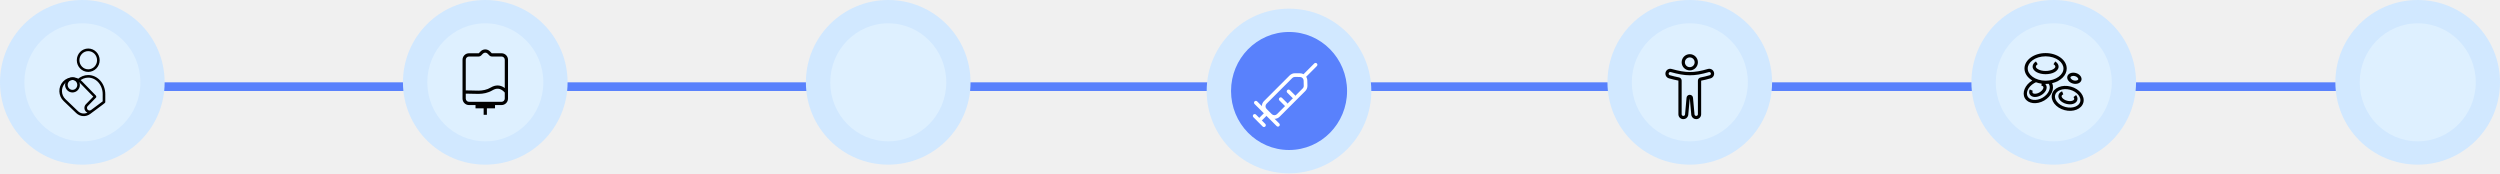
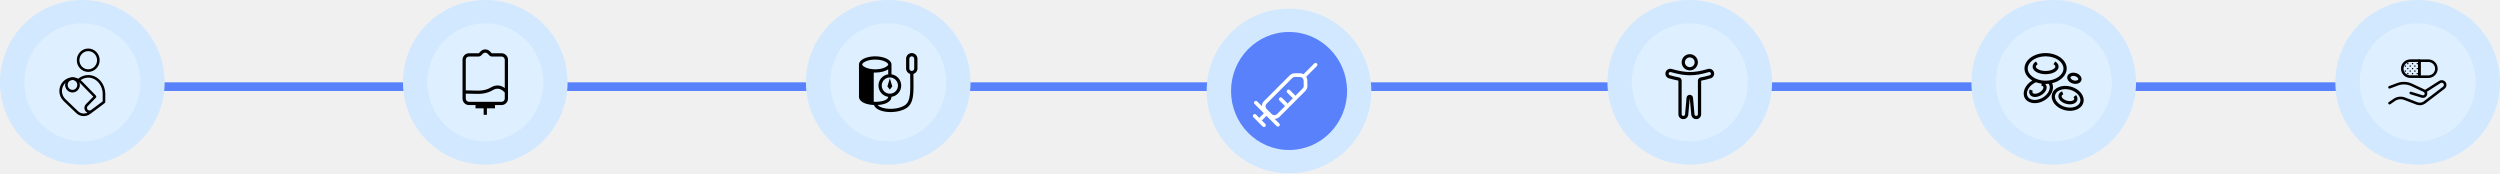
<svg xmlns="http://www.w3.org/2000/svg" width="1154" height="80" viewBox="0 0 1154 80" fill="none">
  <rect x="75" y="38" width="1038" height="4" fill="#5981FC" />
  <circle cx="224" cy="38" r="38" fill="#D1E8FF" />
  <ellipse cx="224.025" cy="38" rx="26.779" ry="27.24" fill="#DEF0FF" />
  <path fill-rule="evenodd" clip-rule="evenodd" d="M219.5 50H223.25V53H224.75V50H228.5V48.5H231.5C233.157 48.5 234.5 47.157 234.5 45.5V27.586C234.5 25.929 233.157 24.586 231.5 24.586H227L226.151 23.712C224.973 22.501 223.027 22.501 221.849 23.712L221 24.586H216.5C214.843 24.586 213.5 25.929 213.5 27.586V45.5C213.5 47.157 214.843 48.5 216.5 48.5H219.5V50ZM225.924 25.631C226.207 25.922 226.595 26.086 227 26.086H231.5C232.328 26.086 233 26.757 233 27.586V40.654C232.792 40.492 232.56 40.333 232.306 40.185C230.938 39.389 228.958 38.974 226.619 40.354C224.693 41.49 222.882 41.798 220.911 41.84C220.033 41.858 219.136 41.824 218.173 41.788C218.042 41.783 217.909 41.778 217.775 41.773C216.899 41.741 215.976 41.712 215 41.728V27.586C215 26.757 215.672 26.086 216.5 26.086H221C221.405 26.086 221.793 25.922 222.076 25.631L222.924 24.758C223.514 24.152 224.486 24.152 225.076 24.758L225.924 25.631ZM215 43.228V45.5C215 46.328 215.672 47 216.5 47H231.5C232.328 47 233 46.328 233 45.5V42.747C232.934 42.664 232.844 42.556 232.729 42.433C232.455 42.138 232.056 41.775 231.552 41.481C230.581 40.917 229.186 40.581 227.381 41.646C225.163 42.954 223.075 43.294 220.943 43.339C220.017 43.359 219.072 43.323 218.115 43.287C217.984 43.282 217.852 43.277 217.72 43.272C216.84 43.239 215.941 43.212 215 43.228Z" fill="black" />
  <path d="M421.737 22.262C421.573 22.262 421.408 22.22 421.264 22.137C417.32 20.067 413.909 19.19 409.82 19.19C405.752 19.19 401.889 20.172 398.376 22.137C397.883 22.408 397.267 22.22 396.979 21.718C396.851 21.474 396.822 21.188 396.899 20.922C396.976 20.657 397.152 20.432 397.39 20.297C401.211 18.186 405.403 17.1 409.82 17.1C414.197 17.1 418.018 18.082 422.209 20.276C422.723 20.548 422.908 21.175 422.641 21.677C422.56 21.851 422.432 21.998 422.272 22.102C422.112 22.205 421.926 22.261 421.737 22.262ZM392.336 33.234C392.146 33.236 391.96 33.185 391.798 33.085C391.635 32.986 391.503 32.843 391.416 32.672C391.329 32.501 391.29 32.309 391.303 32.117C391.317 31.924 391.383 31.74 391.493 31.583C393.527 28.657 396.116 26.358 399.198 24.749C405.649 21.363 413.909 21.342 420.381 24.728C423.463 26.337 426.052 28.616 428.086 31.521C428.164 31.633 428.221 31.76 428.251 31.895C428.281 32.029 428.285 32.168 428.262 32.304C428.239 32.44 428.19 32.571 428.117 32.687C428.045 32.804 427.95 32.904 427.839 32.984C427.367 33.318 426.73 33.214 426.401 32.733C424.602 30.142 422.212 28.034 419.436 26.588C413.539 23.516 405.999 23.516 400.123 26.609C397.328 28.072 394.986 30.162 393.137 32.795C392.973 33.088 392.664 33.234 392.336 33.234ZM405.177 58.461C405.042 58.462 404.909 58.435 404.785 58.381C404.661 58.327 404.549 58.248 404.458 58.147C402.67 56.329 401.705 55.158 400.328 52.63C398.91 50.059 398.171 46.924 398.171 43.559C398.171 37.352 403.389 32.294 409.8 32.294C416.21 32.294 421.429 37.352 421.429 43.559C421.429 44.144 420.977 44.604 420.401 44.604C419.826 44.604 419.374 44.144 419.374 43.559C419.374 38.501 415.08 34.384 409.8 34.384C404.519 34.384 400.225 38.501 400.225 43.559C400.225 46.569 400.883 49.348 402.136 51.605C403.451 54.009 404.355 55.033 405.937 56.663C406.327 57.081 406.327 57.729 405.937 58.147C405.711 58.356 405.444 58.461 405.177 58.461ZM419.908 54.594C417.463 54.594 415.306 53.967 413.539 52.734C410.478 50.623 408.649 47.196 408.649 43.559C408.649 42.974 409.101 42.514 409.676 42.514C410.252 42.514 410.704 42.974 410.704 43.559C410.704 46.506 412.183 49.286 414.69 50.999C416.148 52.003 417.854 52.483 419.908 52.483C420.401 52.483 421.223 52.421 422.045 52.274C422.6 52.17 423.134 52.546 423.237 53.131C423.34 53.696 422.97 54.239 422.394 54.343C421.223 54.573 420.196 54.594 419.908 54.594ZM415.779 58.9C415.696 58.9 415.594 58.879 415.511 58.858C412.245 57.938 410.108 56.705 407.868 54.469C406.449 53.043 405.324 51.344 404.558 49.471C403.793 47.598 403.402 45.588 403.41 43.559C403.41 40.173 406.245 37.414 409.738 37.414C413.231 37.414 416.066 40.173 416.066 43.559C416.066 45.795 417.977 47.614 420.34 47.614C422.703 47.614 424.613 45.795 424.613 43.559C424.613 35.68 417.936 29.284 409.718 29.284C403.882 29.284 398.54 32.587 396.137 37.707C395.335 39.4 394.924 41.385 394.924 43.559C394.924 45.189 395.068 47.76 396.301 51.104C396.506 51.647 396.239 52.253 395.705 52.441C395.171 52.651 394.575 52.358 394.39 51.835C393.4 49.192 392.892 46.388 392.89 43.559C392.89 41.051 393.363 38.773 394.287 36.787C397.02 30.956 403.081 27.173 409.718 27.173C419.066 27.173 426.668 34.509 426.668 43.538C426.668 46.924 423.833 49.683 420.34 49.683C416.847 49.683 414.012 46.924 414.012 43.538C414.012 41.302 412.101 39.483 409.738 39.483C407.375 39.483 405.464 41.302 405.464 43.538C405.464 47.112 406.821 50.456 409.307 52.964C411.258 54.929 413.128 56.015 416.025 56.831C416.58 56.977 416.888 57.562 416.744 58.105C416.642 58.586 416.21 58.9 415.779 58.9Z" fill="#D1E8FF" />
  <circle cx="410" cy="38" r="38" fill="#D1E8FF" />
  <ellipse cx="410.026" cy="38" rx="26.779" ry="27.24" fill="#DEF0FF" />
  <path d="M606.737 26.262C606.573 26.262 606.408 26.22 606.264 26.137C602.32 24.067 598.909 23.19 594.82 23.19C590.752 23.19 586.889 24.172 583.376 26.137C582.883 26.408 582.267 26.22 581.979 25.718C581.851 25.474 581.822 25.188 581.899 24.922C581.976 24.657 582.152 24.432 582.39 24.297C586.211 22.186 590.403 21.1 594.82 21.1C599.197 21.1 603.018 22.082 607.209 24.276C607.723 24.548 607.908 25.175 607.641 25.677C607.56 25.851 607.432 25.998 607.272 26.102C607.112 26.205 606.926 26.261 606.737 26.262ZM577.336 37.234C577.146 37.236 576.96 37.185 576.798 37.085C576.635 36.986 576.503 36.843 576.416 36.672C576.329 36.501 576.29 36.309 576.303 36.117C576.317 35.924 576.383 35.74 576.493 35.583C578.527 32.657 581.116 30.358 584.198 28.749C590.649 25.363 598.909 25.342 605.381 28.728C608.463 30.337 611.052 32.615 613.086 35.521C613.164 35.633 613.221 35.76 613.251 35.895C613.281 36.029 613.285 36.168 613.262 36.304C613.239 36.44 613.19 36.571 613.117 36.687C613.045 36.804 612.95 36.904 612.839 36.984C612.367 37.318 611.73 37.214 611.401 36.733C609.602 34.142 607.212 32.034 604.436 30.588C598.539 27.516 590.999 27.516 585.123 30.609C582.328 32.072 579.986 34.162 578.137 36.795C577.973 37.088 577.664 37.234 577.336 37.234ZM590.177 62.461C590.042 62.462 589.909 62.435 589.785 62.381C589.661 62.327 589.549 62.248 589.458 62.147C587.67 60.329 586.705 59.158 585.328 56.63C583.91 54.059 583.171 50.924 583.171 47.559C583.171 41.352 588.389 36.294 594.8 36.294C601.21 36.294 606.429 41.352 606.429 47.559C606.429 48.144 605.977 48.604 605.401 48.604C604.826 48.604 604.374 48.144 604.374 47.559C604.374 42.501 600.08 38.384 594.8 38.384C589.519 38.384 585.225 42.501 585.225 47.559C585.225 50.569 585.883 53.348 587.136 55.605C588.451 58.009 589.355 59.033 590.937 60.663C591.327 61.081 591.327 61.729 590.937 62.147C590.711 62.356 590.444 62.461 590.177 62.461ZM604.908 58.594C602.463 58.594 600.306 57.967 598.539 56.734C595.478 54.623 593.649 51.196 593.649 47.559C593.649 46.974 594.101 46.514 594.676 46.514C595.252 46.514 595.704 46.974 595.704 47.559C595.704 50.506 597.183 53.286 599.69 54.999C601.148 56.003 602.854 56.483 604.908 56.483C605.401 56.483 606.223 56.421 607.045 56.274C607.6 56.17 608.134 56.546 608.237 57.131C608.34 57.696 607.97 58.239 607.394 58.343C606.223 58.573 605.196 58.594 604.908 58.594ZM600.779 62.9C600.696 62.9 600.594 62.879 600.511 62.858C597.245 61.938 595.108 60.705 592.868 58.469C591.449 57.043 590.324 55.344 589.558 53.471C588.793 51.598 588.402 49.588 588.41 47.559C588.41 44.173 591.245 41.414 594.738 41.414C598.231 41.414 601.066 44.173 601.066 47.559C601.066 49.795 602.977 51.614 605.34 51.614C607.703 51.614 609.613 49.795 609.613 47.559C609.613 39.68 602.936 33.284 594.718 33.284C588.882 33.284 583.54 36.587 581.137 41.707C580.335 43.4 579.924 45.385 579.924 47.559C579.924 49.189 580.068 51.76 581.301 55.104C581.506 55.647 581.239 56.253 580.705 56.441C580.171 56.651 579.575 56.358 579.39 55.835C578.4 53.192 577.892 50.388 577.89 47.559C577.89 45.051 578.363 42.773 579.287 40.787C582.02 34.956 588.081 31.173 594.718 31.173C604.066 31.173 611.668 38.509 611.668 47.538C611.668 50.924 608.833 53.683 605.34 53.683C601.847 53.683 599.012 50.924 599.012 47.538C599.012 45.302 597.101 43.483 594.738 43.483C592.375 43.483 590.464 45.302 590.464 47.538C590.464 51.112 591.821 54.456 594.307 56.964C596.258 58.929 598.128 60.015 601.025 60.831C601.58 60.977 601.888 61.562 601.744 62.105C601.642 62.586 601.21 62.9 600.779 62.9Z" fill="#D1E8FF" />
  <circle cx="595" cy="42" r="38" fill="#D1E8FF" />
  <ellipse cx="595.026" cy="42" rx="26.779" ry="27.24" fill="#5981FC" />
  <path fill-rule="evenodd" clip-rule="evenodd" d="M583.452 46.67C583.136 46.986 582.885 47.361 582.715 47.774C582.544 48.186 582.456 48.629 582.456 49.075C582.456 49.522 582.544 49.964 582.715 50.377C582.885 50.789 583.136 51.164 583.452 51.48L585.856 53.884C586.171 54.2 586.546 54.45 586.959 54.621C587.371 54.792 587.814 54.88 588.26 54.88C588.707 54.88 589.149 54.792 589.562 54.621C589.974 54.45 590.349 54.2 590.665 53.884L602.514 42.033C602.839 41.708 603.095 41.321 603.266 40.894C603.438 40.467 603.521 40.011 603.51 39.551L603.456 37.159C603.436 36.277 603.074 35.437 602.447 34.817C601.819 34.197 600.975 33.845 600.093 33.836L597.756 33.812C597.303 33.807 596.855 33.892 596.436 34.063C596.017 34.234 595.636 34.486 595.316 34.806L583.452 46.67ZM601.314 40.829L589.463 52.682C589.305 52.84 589.118 52.965 588.911 53.051C588.705 53.136 588.484 53.18 588.26 53.18C588.037 53.18 587.816 53.136 587.609 53.051C587.403 52.965 587.215 52.84 587.058 52.682L584.654 50.276C584.335 49.957 584.156 49.525 584.156 49.074C584.156 48.623 584.335 48.191 584.654 47.872L596.518 36.01C596.678 35.85 596.869 35.724 597.078 35.639C597.288 35.553 597.512 35.511 597.739 35.513L600.074 35.537C600.516 35.541 600.939 35.717 601.253 36.028C601.567 36.338 601.748 36.758 601.757 37.2L601.81 39.592C601.816 39.821 601.774 40.05 601.689 40.263C601.604 40.476 601.476 40.67 601.314 40.833V40.829Z" fill="white" />
  <path d="M594.184 47.582C594.269 47.659 594.336 47.753 594.384 47.858C594.431 47.962 594.456 48.075 594.459 48.19C594.461 48.304 594.44 48.418 594.398 48.524C594.355 48.631 594.291 48.727 594.21 48.808C594.129 48.889 594.033 48.953 593.927 48.996C593.82 49.039 593.707 49.06 593.592 49.057C593.477 49.055 593.364 49.03 593.26 48.983C593.156 48.936 593.062 48.868 592.984 48.784L590.578 46.378C590.419 46.219 590.33 46.002 590.33 45.777C590.33 45.551 590.42 45.335 590.579 45.175C590.739 45.016 590.955 44.927 591.181 44.927C591.406 44.927 591.623 45.017 591.782 45.176L594.184 47.582ZM584.059 57.199C584.214 57.359 584.299 57.574 584.298 57.797C584.296 58.02 584.206 58.233 584.049 58.39C583.891 58.548 583.678 58.637 583.455 58.639C583.232 58.641 583.017 58.556 582.857 58.401L578.558 54.101C578.398 53.942 578.309 53.725 578.309 53.5C578.309 53.274 578.399 53.058 578.559 52.899C578.718 52.739 578.935 52.65 579.16 52.65C579.386 52.65 579.602 52.74 579.761 52.899L584.059 57.199ZM590.502 56.998C590.581 57.077 590.643 57.171 590.686 57.274C590.729 57.377 590.751 57.488 590.751 57.6C590.751 57.711 590.728 57.822 590.686 57.925C590.643 58.028 590.58 58.122 590.501 58.201C590.422 58.28 590.328 58.342 590.225 58.385C590.122 58.428 590.011 58.45 589.9 58.45C589.788 58.45 589.677 58.427 589.574 58.385C589.471 58.342 589.377 58.279 589.298 58.2L579.098 48C578.939 47.84 578.85 47.624 578.85 47.398C578.85 47.173 578.94 46.957 579.099 46.797C579.259 46.638 579.475 46.548 579.701 46.549C579.926 46.549 580.143 46.639 580.302 46.798L590.502 56.998ZM597.792 43.974C597.946 44.135 598.032 44.349 598.03 44.572C598.028 44.795 597.939 45.008 597.781 45.166C597.624 45.324 597.41 45.413 597.188 45.415C596.965 45.417 596.75 45.331 596.59 45.176L594.186 42.773C594.031 42.612 593.945 42.398 593.947 42.175C593.949 41.952 594.039 41.739 594.196 41.581C594.354 41.423 594.567 41.334 594.79 41.332C595.013 41.33 595.227 41.416 595.388 41.571L597.792 43.974Z" fill="white" />
  <path d="M581.4 56.677L580.198 55.475L584.375 51.298L585.577 52.5L581.4 56.677ZM606.652 29.302C606.73 29.221 606.824 29.156 606.928 29.111C607.032 29.067 607.143 29.043 607.256 29.042C607.369 29.041 607.481 29.063 607.585 29.105C607.69 29.148 607.785 29.211 607.864 29.291C607.944 29.371 608.007 29.466 608.05 29.57C608.093 29.675 608.114 29.787 608.113 29.9C608.112 30.012 608.089 30.124 608.044 30.228C608 30.331 607.935 30.425 607.854 30.504L602.754 35.604C602.675 35.685 602.582 35.75 602.478 35.794C602.374 35.839 602.263 35.862 602.15 35.863C602.037 35.864 601.925 35.843 601.821 35.8C601.716 35.757 601.621 35.694 601.541 35.614C601.462 35.534 601.398 35.44 601.356 35.335C601.313 35.23 601.292 35.119 601.292 35.006C601.293 34.893 601.317 34.781 601.361 34.678C601.406 34.574 601.471 34.48 601.552 34.402L606.652 29.302Z" fill="white" />
  <path d="M791.737 22.262C791.573 22.262 791.408 22.22 791.264 22.137C787.32 20.067 783.909 19.19 779.82 19.19C775.752 19.19 771.889 20.172 768.376 22.137C767.883 22.408 767.267 22.22 766.979 21.718C766.851 21.474 766.822 21.188 766.899 20.922C766.976 20.657 767.152 20.432 767.39 20.297C771.211 18.186 775.403 17.1 779.82 17.1C784.197 17.1 788.018 18.082 792.209 20.276C792.723 20.548 792.908 21.175 792.641 21.677C792.56 21.851 792.432 21.998 792.272 22.102C792.112 22.205 791.926 22.261 791.737 22.262ZM762.336 33.234C762.146 33.236 761.96 33.185 761.798 33.085C761.635 32.986 761.503 32.843 761.416 32.672C761.329 32.501 761.29 32.309 761.303 32.117C761.317 31.924 761.383 31.74 761.493 31.583C763.527 28.657 766.116 26.358 769.198 24.749C775.649 21.363 783.909 21.342 790.381 24.728C793.463 26.337 796.052 28.616 798.086 31.521C798.164 31.633 798.221 31.76 798.251 31.895C798.281 32.029 798.285 32.168 798.262 32.304C798.239 32.44 798.19 32.571 798.117 32.687C798.045 32.804 797.95 32.904 797.839 32.984C797.367 33.318 796.73 33.214 796.401 32.733C794.602 30.142 792.212 28.034 789.436 26.588C783.539 23.516 775.999 23.516 770.123 26.609C767.328 28.072 764.986 30.162 763.137 32.795C762.973 33.088 762.664 33.234 762.336 33.234ZM775.177 58.461C775.042 58.462 774.909 58.435 774.785 58.381C774.661 58.327 774.549 58.248 774.458 58.147C772.67 56.329 771.705 55.158 770.328 52.63C768.91 50.059 768.171 46.924 768.171 43.559C768.171 37.352 773.389 32.294 779.8 32.294C786.21 32.294 791.429 37.352 791.429 43.559C791.429 44.144 790.977 44.604 790.401 44.604C789.826 44.604 789.374 44.144 789.374 43.559C789.374 38.501 785.08 34.384 779.8 34.384C774.519 34.384 770.225 38.501 770.225 43.559C770.225 46.569 770.883 49.348 772.136 51.605C773.451 54.009 774.355 55.033 775.937 56.663C776.327 57.081 776.327 57.729 775.937 58.147C775.711 58.356 775.444 58.461 775.177 58.461ZM789.908 54.594C787.463 54.594 785.306 53.967 783.539 52.734C780.478 50.623 778.649 47.196 778.649 43.559C778.649 42.974 779.101 42.514 779.676 42.514C780.252 42.514 780.704 42.974 780.704 43.559C780.704 46.506 782.183 49.286 784.69 50.999C786.148 52.003 787.854 52.483 789.908 52.483C790.401 52.483 791.223 52.421 792.045 52.274C792.6 52.17 793.134 52.546 793.237 53.131C793.34 53.696 792.97 54.239 792.394 54.343C791.223 54.573 790.196 54.594 789.908 54.594ZM785.779 58.9C785.696 58.9 785.594 58.879 785.511 58.858C782.245 57.938 780.108 56.705 777.868 54.469C776.449 53.043 775.324 51.344 774.558 49.471C773.793 47.598 773.402 45.588 773.41 43.559C773.41 40.173 776.245 37.414 779.738 37.414C783.231 37.414 786.066 40.173 786.066 43.559C786.066 45.795 787.977 47.614 790.34 47.614C792.703 47.614 794.613 45.795 794.613 43.559C794.613 35.68 787.936 29.284 779.718 29.284C773.882 29.284 768.54 32.587 766.137 37.707C765.335 39.4 764.924 41.385 764.924 43.559C764.924 45.189 765.068 47.76 766.301 51.104C766.506 51.647 766.239 52.253 765.705 52.441C765.171 52.651 764.575 52.358 764.39 51.835C763.4 49.192 762.892 46.388 762.89 43.559C762.89 41.051 763.363 38.773 764.287 36.787C767.02 30.956 773.081 27.173 779.718 27.173C789.066 27.173 796.668 34.509 796.668 43.538C796.668 46.924 793.833 49.683 790.34 49.683C786.847 49.683 784.012 46.924 784.012 43.538C784.012 41.302 782.101 39.483 779.738 39.483C777.375 39.483 775.464 41.302 775.464 43.538C775.464 47.112 776.821 50.456 779.307 52.964C781.258 54.929 783.128 56.015 786.025 56.831C786.58 56.977 786.888 57.562 786.744 58.105C786.642 58.586 786.21 58.9 785.779 58.9Z" fill="#D1E8FF" />
  <circle cx="780" cy="38" r="38" fill="#D1E8FF" />
  <ellipse cx="780.026" cy="38" rx="26.779" ry="27.24" fill="#DEF0FF" />
  <path fill-rule="evenodd" clip-rule="evenodd" d="M780 31C781.243 31 782.25 29.993 782.25 28.75C782.25 27.507 781.243 26.5 780 26.5C778.757 26.5 777.75 27.507 777.75 28.75C777.75 29.993 778.757 31 780 31ZM780 32.5C782.071 32.5 783.75 30.821 783.75 28.75C783.75 26.679 782.071 25 780 25C777.929 25 776.25 26.679 776.25 28.75C776.25 30.821 777.929 32.5 780 32.5Z" fill="black" />
  <path fill-rule="evenodd" clip-rule="evenodd" d="M775.031 35.736C775.738 35.87 776.25 36.489 776.25 37.209V52.75C776.25 53.164 776.586 53.5 777 53.5H777.065C777.453 53.5 777.777 53.204 777.812 52.818L778.5 45.25C778.502 44.423 779.173 43.754 780 43.754C780.827 43.754 781.498 44.423 781.5 45.25L782.188 52.818C782.223 53.204 782.547 53.5 782.935 53.5H783C783.414 53.5 783.75 53.164 783.75 52.75V37.238C783.75 36.517 784.262 35.899 784.97 35.764C786.287 35.514 787.679 35.166 789.21 34.72C789.608 34.604 789.836 34.188 789.72 33.79C789.604 33.392 789.188 33.164 788.79 33.28C785.315 34.293 782.648 34.762 780.003 34.75C777.356 34.738 774.686 34.245 771.201 33.277C770.801 33.167 770.388 33.4 770.277 33.8C770.167 34.199 770.4 34.612 770.8 34.723C772.324 35.146 773.714 35.485 775.031 35.736ZM779.233 53.352C778.968 54.31 778.091 55 777.065 55H777C775.757 55 774.75 53.993 774.75 52.75V37.209C773.381 36.949 771.949 36.598 770.398 36.168C769.201 35.836 768.5 34.596 768.832 33.398C769.164 32.201 770.404 31.5 771.602 31.832C775.029 32.783 777.553 33.239 780.01 33.25C782.459 33.261 784.974 32.83 788.371 31.84C789.564 31.492 790.813 32.178 791.16 33.37C791.508 34.563 790.823 35.812 789.63 36.16C788.066 36.616 786.626 36.976 785.25 37.238V52.75C785.25 53.993 784.243 55 783 55H782.935C781.909 55 781.032 54.31 780.767 53.352C780.742 53.264 780.723 53.174 780.709 53.081C780.703 53.039 780.698 52.997 780.694 52.954L780.006 45.386C780.002 45.342 780 45.298 780 45.254C780 45.298 779.998 45.342 779.994 45.386L779.306 52.954C779.302 52.997 779.297 53.039 779.291 53.081C779.277 53.174 779.258 53.264 779.233 53.352Z" fill="black" />
  <path d="M959.737 22.262C959.573 22.262 959.408 22.22 959.264 22.137C955.32 20.067 951.909 19.19 947.82 19.19C943.752 19.19 939.889 20.172 936.376 22.137C935.883 22.408 935.267 22.22 934.979 21.718C934.851 21.474 934.822 21.188 934.899 20.922C934.976 20.657 935.152 20.432 935.39 20.297C939.211 18.186 943.403 17.1 947.82 17.1C952.197 17.1 956.018 18.082 960.209 20.276C960.723 20.548 960.908 21.175 960.641 21.677C960.56 21.851 960.432 21.998 960.272 22.102C960.112 22.205 959.926 22.261 959.737 22.262ZM930.336 33.234C930.146 33.236 929.96 33.185 929.798 33.085C929.635 32.986 929.503 32.843 929.416 32.672C929.329 32.501 929.29 32.309 929.303 32.117C929.317 31.924 929.383 31.74 929.493 31.583C931.527 28.657 934.116 26.358 937.198 24.749C943.649 21.363 951.909 21.342 958.381 24.728C961.463 26.337 964.052 28.616 966.086 31.521C966.164 31.633 966.221 31.76 966.251 31.895C966.281 32.029 966.285 32.168 966.262 32.304C966.239 32.44 966.19 32.571 966.117 32.687C966.045 32.804 965.95 32.904 965.839 32.984C965.367 33.318 964.73 33.214 964.401 32.733C962.602 30.142 960.212 28.034 957.436 26.588C951.539 23.516 943.999 23.516 938.123 26.609C935.328 28.072 932.986 30.162 931.137 32.795C930.973 33.088 930.664 33.234 930.336 33.234ZM943.177 58.461C943.042 58.462 942.909 58.435 942.785 58.381C942.661 58.327 942.549 58.248 942.458 58.147C940.67 56.329 939.705 55.158 938.328 52.63C936.91 50.059 936.171 46.924 936.171 43.559C936.171 37.352 941.389 32.294 947.8 32.294C954.21 32.294 959.429 37.352 959.429 43.559C959.429 44.144 958.977 44.604 958.401 44.604C957.826 44.604 957.374 44.144 957.374 43.559C957.374 38.501 953.08 34.384 947.8 34.384C942.519 34.384 938.225 38.501 938.225 43.559C938.225 46.569 938.883 49.348 940.136 51.605C941.451 54.009 942.355 55.033 943.937 56.663C944.327 57.081 944.327 57.729 943.937 58.147C943.711 58.356 943.444 58.461 943.177 58.461ZM957.908 54.594C955.463 54.594 953.306 53.967 951.539 52.734C948.478 50.623 946.649 47.196 946.649 43.559C946.649 42.974 947.101 42.514 947.676 42.514C948.252 42.514 948.704 42.974 948.704 43.559C948.704 46.506 950.183 49.286 952.69 50.999C954.148 52.003 955.854 52.483 957.908 52.483C958.401 52.483 959.223 52.421 960.045 52.274C960.6 52.17 961.134 52.546 961.237 53.131C961.34 53.696 960.97 54.239 960.394 54.343C959.223 54.573 958.196 54.594 957.908 54.594ZM953.779 58.9C953.696 58.9 953.594 58.879 953.511 58.858C950.245 57.938 948.108 56.705 945.868 54.469C944.449 53.043 943.324 51.344 942.558 49.471C941.793 47.598 941.402 45.588 941.41 43.559C941.41 40.173 944.245 37.414 947.738 37.414C951.231 37.414 954.066 40.173 954.066 43.559C954.066 45.795 955.977 47.614 958.34 47.614C960.703 47.614 962.613 45.795 962.613 43.559C962.613 35.68 955.936 29.284 947.718 29.284C941.882 29.284 936.54 32.587 934.137 37.707C933.335 39.4 932.924 41.385 932.924 43.559C932.924 45.189 933.068 47.76 934.301 51.104C934.506 51.647 934.239 52.253 933.705 52.441C933.171 52.651 932.575 52.358 932.39 51.835C931.4 49.192 930.892 46.388 930.89 43.559C930.89 41.051 931.363 38.773 932.287 36.787C935.02 30.956 941.081 27.173 947.718 27.173C957.066 27.173 964.668 34.509 964.668 43.538C964.668 46.924 961.833 49.683 958.34 49.683C954.847 49.683 952.012 46.924 952.012 43.538C952.012 41.302 950.101 39.483 947.738 39.483C945.375 39.483 943.464 41.302 943.464 43.538C943.464 47.112 944.821 50.456 947.307 52.964C949.258 54.929 951.128 56.015 954.025 56.831C954.58 56.977 954.888 57.562 954.744 58.105C954.642 58.586 954.21 58.9 953.779 58.9Z" fill="#D1E8FF" />
  <circle cx="948" cy="38" r="38" fill="#D1E8FF" />
  <ellipse cx="948.026" cy="38" rx="26.779" ry="27.24" fill="#DEF0FF" />
  <path d="M947.614 32.03C948.472 31.581 948.75 31.091 948.75 30.75C948.75 30.453 948.545 30.043 947.898 29.633L948.702 28.367C949.555 28.908 950.25 29.718 950.25 30.75C950.25 31.928 949.352 32.813 948.31 33.359C947.233 33.923 945.796 34.25 944.25 34.25C942.704 34.25 941.267 33.923 940.19 33.359C939.148 32.813 938.25 31.928 938.25 30.75C938.25 29.718 938.945 28.908 939.798 28.367L940.602 29.633C939.955 30.043 939.75 30.453 939.75 30.75C939.75 31.091 940.028 31.581 940.886 32.03C941.708 32.461 942.896 32.75 944.25 32.75C945.604 32.75 946.792 32.461 947.614 32.03Z" fill="black" />
  <path fill-rule="evenodd" clip-rule="evenodd" d="M947.246 38.407C951.165 37.483 954 34.796 954 31.625C954 27.69 949.635 24.5 944.25 24.5C938.865 24.5 934.5 27.69 934.5 31.625C934.5 33.857 935.904 35.849 938.102 37.156C934.747 39.152 933.219 42.793 934.689 45.339C936.175 47.913 940.162 48.394 943.594 46.412C946.919 44.492 948.503 40.966 947.246 38.407ZM950.259 35.452C951.742 34.369 952.5 32.998 952.5 31.625C952.5 30.252 951.742 28.881 950.259 27.798C948.778 26.715 946.658 26 944.25 26C941.842 26 939.722 26.715 938.241 27.798C936.758 28.881 936 30.252 936 31.625C936 32.998 936.758 34.369 938.241 35.452C939.722 36.535 941.842 37.25 944.25 37.25C946.658 37.25 948.778 36.535 950.259 35.452ZM938.962 38.39C939.241 38.229 939.522 38.089 939.803 37.968C940.617 38.273 941.497 38.497 942.424 38.625L942.318 39.56C942.802 39.615 943.053 39.8 943.161 39.988C943.284 40.2 943.312 40.581 943.017 41.122C942.729 41.65 942.183 42.218 941.425 42.656C940.666 43.094 939.902 43.283 939.3 43.268C938.684 43.252 938.369 43.038 938.246 42.825C938.138 42.638 938.102 42.328 938.297 41.881L936.921 41.283C936.607 42.005 936.525 42.845 936.947 43.575C937.43 44.412 938.358 44.745 939.263 44.767C940.183 44.79 941.217 44.508 942.175 43.955C943.132 43.402 943.894 42.648 944.334 41.84C944.767 41.044 944.943 40.074 944.46 39.238C944.352 39.05 944.221 38.888 944.073 38.749C944.132 38.75 944.191 38.75 944.25 38.75C944.729 38.75 945.201 38.725 945.662 38.676C945.718 38.753 945.77 38.832 945.818 38.914C946.272 39.701 946.318 40.755 945.82 41.921C945.322 43.088 944.306 44.269 942.844 45.113C941.381 45.957 939.85 46.247 938.591 46.095C937.332 45.943 936.442 45.376 935.988 44.589C935.534 43.803 935.487 42.748 935.985 41.582C936.484 40.416 937.5 39.234 938.962 38.39Z" fill="black" />
  <path d="M957.448 45.777C957.377 46.04 957.105 46.348 956.481 46.532C955.871 46.711 955.042 46.727 954.154 46.489C953.265 46.251 952.555 45.823 952.117 45.362C951.669 44.891 951.587 44.488 951.657 44.225C951.719 43.993 951.932 43.732 952.412 43.543L951.862 42.147C951.103 42.446 950.433 42.999 950.208 43.837C949.951 44.796 950.383 45.716 951.03 46.396C951.688 47.087 952.655 47.64 953.765 47.937C954.876 48.235 955.99 48.24 956.905 47.97C957.805 47.705 958.64 47.124 958.896 46.165C959.121 45.327 958.816 44.513 958.309 43.875L957.135 44.808C957.456 45.212 957.51 45.545 957.448 45.777Z" fill="black" />
  <path fill-rule="evenodd" clip-rule="evenodd" d="M961.684 47.343C960.88 50.342 956.988 51.904 952.989 50.833C948.991 49.761 946.401 46.462 947.205 43.463C948.008 40.465 951.901 38.902 955.899 39.973C959.897 41.045 962.487 44.344 961.684 47.343ZM960.235 46.955C959.983 47.896 959.22 48.723 957.976 49.222C956.732 49.721 955.094 49.843 953.378 49.384C951.662 48.924 950.304 47.999 949.476 46.944C948.649 45.89 948.402 44.792 948.654 43.851C948.906 42.91 949.669 42.083 950.913 41.584C952.157 41.085 953.795 40.962 955.511 41.422C957.227 41.882 958.584 42.807 959.412 43.862C960.24 44.916 960.487 46.014 960.235 46.955Z" fill="black" />
  <path fill-rule="evenodd" clip-rule="evenodd" d="M956.876 38.573C958.673 39.054 960.421 38.353 960.782 37.005C961.143 35.658 959.98 34.176 958.184 33.695C956.387 33.213 954.639 33.915 954.278 35.263C953.917 36.61 955.08 38.092 956.876 38.573ZM958.809 37.083C959.186 36.931 959.303 36.733 959.333 36.617C959.364 36.502 959.363 36.271 959.112 35.952C958.861 35.631 958.41 35.308 957.795 35.144C957.18 34.979 956.629 35.033 956.251 35.185C955.874 35.336 955.757 35.535 955.726 35.651C955.696 35.766 955.697 35.997 955.948 36.316C956.199 36.637 956.65 36.96 957.265 37.124C957.879 37.289 958.431 37.235 958.809 37.083Z" fill="black" />
  <path d="M1127.74 22.262C1127.57 22.262 1127.41 22.22 1127.26 22.137C1123.32 20.067 1119.91 19.19 1115.82 19.19C1111.75 19.19 1107.89 20.172 1104.38 22.137C1103.88 22.408 1103.27 22.22 1102.98 21.718C1102.85 21.474 1102.82 21.188 1102.9 20.922C1102.98 20.657 1103.15 20.432 1103.39 20.297C1107.21 18.186 1111.4 17.1 1115.82 17.1C1120.2 17.1 1124.02 18.082 1128.21 20.276C1128.72 20.548 1128.91 21.175 1128.64 21.677C1128.56 21.851 1128.43 21.998 1128.27 22.102C1128.11 22.205 1127.93 22.261 1127.74 22.262ZM1098.34 33.234C1098.15 33.236 1097.96 33.185 1097.8 33.085C1097.64 32.986 1097.5 32.843 1097.42 32.672C1097.33 32.501 1097.29 32.309 1097.3 32.117C1097.32 31.924 1097.38 31.74 1097.49 31.583C1099.53 28.657 1102.12 26.358 1105.2 24.749C1111.65 21.363 1119.91 21.342 1126.38 24.728C1129.46 26.337 1132.05 28.616 1134.09 31.521C1134.16 31.633 1134.22 31.76 1134.25 31.895C1134.28 32.029 1134.29 32.168 1134.26 32.304C1134.24 32.44 1134.19 32.571 1134.12 32.687C1134.04 32.804 1133.95 32.904 1133.84 32.984C1133.37 33.318 1132.73 33.214 1132.4 32.733C1130.6 30.142 1128.21 28.034 1125.44 26.588C1119.54 23.516 1112 23.516 1106.12 26.609C1103.33 28.072 1100.99 30.162 1099.14 32.795C1098.97 33.088 1098.66 33.234 1098.34 33.234ZM1111.18 58.461C1111.04 58.462 1110.91 58.435 1110.78 58.381C1110.66 58.327 1110.55 58.248 1110.46 58.147C1108.67 56.329 1107.7 55.158 1106.33 52.63C1104.91 50.059 1104.17 46.924 1104.17 43.559C1104.17 37.352 1109.39 32.294 1115.8 32.294C1122.21 32.294 1127.43 37.352 1127.43 43.559C1127.43 44.144 1126.98 44.604 1126.4 44.604C1125.83 44.604 1125.37 44.144 1125.37 43.559C1125.37 38.501 1121.08 34.384 1115.8 34.384C1110.52 34.384 1106.23 38.501 1106.23 43.559C1106.23 46.569 1106.88 49.348 1108.14 51.605C1109.45 54.009 1110.36 55.033 1111.94 56.663C1112.33 57.081 1112.33 57.729 1111.94 58.147C1111.71 58.356 1111.44 58.461 1111.18 58.461ZM1125.91 54.594C1123.46 54.594 1121.31 53.967 1119.54 52.734C1116.48 50.623 1114.65 47.196 1114.65 43.559C1114.65 42.974 1115.1 42.514 1115.68 42.514C1116.25 42.514 1116.7 42.974 1116.7 43.559C1116.7 46.506 1118.18 49.286 1120.69 50.999C1122.15 52.003 1123.85 52.483 1125.91 52.483C1126.4 52.483 1127.22 52.421 1128.05 52.274C1128.6 52.17 1129.13 52.546 1129.24 53.131C1129.34 53.696 1128.97 54.239 1128.39 54.343C1127.22 54.573 1126.2 54.594 1125.91 54.594ZM1121.78 58.9C1121.7 58.9 1121.59 58.879 1121.51 58.858C1118.24 57.938 1116.11 56.705 1113.87 54.469C1112.45 53.043 1111.32 51.344 1110.56 49.471C1109.79 47.598 1109.4 45.588 1109.41 43.559C1109.41 40.173 1112.25 37.414 1115.74 37.414C1119.23 37.414 1122.07 40.173 1122.07 43.559C1122.07 45.795 1123.98 47.614 1126.34 47.614C1128.7 47.614 1130.61 45.795 1130.61 43.559C1130.61 35.68 1123.94 29.284 1115.72 29.284C1109.88 29.284 1104.54 32.587 1102.14 37.707C1101.34 39.4 1100.92 41.385 1100.92 43.559C1100.92 45.189 1101.07 47.76 1102.3 51.104C1102.51 51.647 1102.24 52.253 1101.71 52.441C1101.17 52.651 1100.58 52.358 1100.39 51.835C1099.4 49.192 1098.89 46.388 1098.89 43.559C1098.89 41.051 1099.36 38.773 1100.29 36.787C1103.02 30.956 1109.08 27.173 1115.72 27.173C1125.07 27.173 1132.67 34.509 1132.67 43.538C1132.67 46.924 1129.83 49.683 1126.34 49.683C1122.85 49.683 1120.01 46.924 1120.01 43.538C1120.01 41.302 1118.1 39.483 1115.74 39.483C1113.38 39.483 1111.46 41.302 1111.46 43.538C1111.46 47.112 1112.82 50.456 1115.31 52.964C1117.26 54.929 1119.13 56.015 1122.03 56.831C1122.58 56.977 1122.89 57.562 1122.74 58.105C1122.64 58.586 1122.21 58.9 1121.78 58.9Z" fill="#D1E8FF" />
  <circle cx="1116" cy="38" r="38" fill="#D1E8FF" />
  <ellipse cx="1116.03" cy="38" rx="26.779" ry="27.24" fill="#DEF0FF" />
  <path d="M49.737 22.262C49.573 22.262 49.408 22.22 49.264 22.137C45.319 20.067 41.909 19.19 37.82 19.19C33.752 19.19 29.89 20.172 26.376 22.137C25.883 22.408 25.267 22.22 24.979 21.718C24.851 21.474 24.822 21.188 24.899 20.922C24.976 20.657 25.152 20.432 25.39 20.297C29.212 18.186 33.403 17.1 37.82 17.1C42.197 17.1 46.018 18.082 50.209 20.276C50.723 20.548 50.908 21.175 50.641 21.677C50.56 21.851 50.432 21.998 50.272 22.102C50.112 22.205 49.926 22.261 49.737 22.262ZM20.336 33.234C20.146 33.236 19.96 33.185 19.798 33.085C19.635 32.986 19.503 32.843 19.416 32.672C19.329 32.501 19.29 32.309 19.303 32.117C19.317 31.924 19.383 31.74 19.493 31.583C21.527 28.657 24.116 26.358 27.198 24.749C33.649 21.363 41.909 21.342 48.381 24.728C51.463 26.337 54.052 28.616 56.086 31.521C56.164 31.633 56.221 31.76 56.251 31.895C56.281 32.029 56.285 32.168 56.262 32.304C56.239 32.44 56.19 32.571 56.117 32.687C56.045 32.804 55.95 32.904 55.839 32.984C55.367 33.318 54.73 33.214 54.401 32.733C52.602 30.142 50.212 28.034 47.436 26.588C41.539 23.516 33.999 23.516 28.122 26.609C25.328 28.072 22.986 30.162 21.137 32.795C20.973 33.088 20.664 33.234 20.336 33.234ZM33.177 58.461C33.042 58.462 32.908 58.435 32.785 58.381C32.661 58.327 32.55 58.248 32.458 58.147C30.67 56.329 29.705 55.158 28.328 52.63C26.91 50.059 26.171 46.924 26.171 43.559C26.171 37.352 31.389 32.294 37.8 32.294C44.21 32.294 49.429 37.352 49.429 43.559C49.429 44.144 48.977 44.604 48.401 44.604C47.826 44.604 47.374 44.144 47.374 43.559C47.374 38.501 43.08 34.384 37.8 34.384C32.519 34.384 28.225 38.501 28.225 43.559C28.225 46.569 28.883 49.348 30.136 51.605C31.451 54.009 32.355 55.033 33.937 56.663C34.327 57.081 34.327 57.729 33.937 58.147C33.711 58.356 33.444 58.461 33.177 58.461ZM47.908 54.594C45.463 54.594 43.306 53.967 41.539 52.734C38.478 50.623 36.649 47.196 36.649 43.559C36.649 42.974 37.101 42.514 37.676 42.514C38.252 42.514 38.704 42.974 38.704 43.559C38.704 46.506 40.183 49.286 42.69 50.999C44.148 52.003 45.854 52.483 47.908 52.483C48.401 52.483 49.223 52.421 50.045 52.274C50.6 52.17 51.134 52.546 51.237 53.131C51.34 53.696 50.97 54.239 50.394 54.343C49.223 54.573 48.196 54.594 47.908 54.594ZM43.779 58.9C43.696 58.9 43.594 58.879 43.511 58.858C40.245 57.938 38.108 56.705 35.868 54.469C34.449 53.043 33.324 51.344 32.558 49.471C31.793 47.598 31.402 45.588 31.41 43.559C31.41 40.173 34.245 37.414 37.738 37.414C41.231 37.414 44.066 40.173 44.066 43.559C44.066 45.795 45.977 47.614 48.34 47.614C50.703 47.614 52.613 45.795 52.613 43.559C52.613 35.68 45.936 29.284 37.718 29.284C31.882 29.284 26.541 32.587 24.137 37.707C23.335 39.4 22.924 41.385 22.924 43.559C22.924 45.189 23.068 47.76 24.301 51.104C24.506 51.647 24.239 52.253 23.705 52.441C23.171 52.651 22.575 52.358 22.39 51.835C21.4 49.192 20.892 46.388 20.89 43.559C20.89 41.051 21.363 38.773 22.288 36.787C25.02 30.956 31.081 27.173 37.718 27.173C47.066 27.173 54.668 34.509 54.668 43.538C54.668 46.924 51.833 49.683 48.34 49.683C44.847 49.683 42.012 46.924 42.012 43.538C42.012 41.302 40.101 39.483 37.738 39.483C35.375 39.483 33.465 41.302 33.465 43.538C33.465 47.112 34.821 50.456 37.307 52.964C39.258 54.929 41.128 56.015 44.025 56.831C44.58 56.977 44.888 57.562 44.744 58.105C44.642 58.586 44.21 58.9 43.779 58.9Z" fill="#D1E8FF" />
  <circle cx="38" cy="38" r="38" fill="#D1E8FF" />
  <ellipse cx="38.026" cy="38" rx="26.779" ry="27.24" fill="#DEF0FF" />
  <path d="M40.728 32.596C43.31 32.596 45.404 30.448 45.404 27.798C45.404 25.148 43.31 23 40.728 23C38.145 23 36.051 25.148 36.051 27.798C36.051 30.448 38.145 32.596 40.728 32.596Z" stroke="black" stroke-width="1.2" stroke-miterlimit="10" stroke-linecap="round" stroke-linejoin="round" />
  <path d="M47.399 47.563L43.924 50.16L42.379 51.305L41.285 52.119C39.547 53.418 37.166 53.264 35.6 51.767L29.765 46.176C27.512 44.02 27.405 40.388 29.507 38.099C30.601 36.91 32.06 36.316 33.541 36.316C34.463 36.316 35.386 36.558 36.201 37.02C37.445 35.92 39.011 35.237 40.706 35.237C44.739 35.237 48 38.913 48 43.469V47.079L43.902 50.138L42.358 51.283C42.036 51.503 41.693 51.613 41.328 51.613C40.92 51.613 40.491 51.459 40.17 51.173C39.397 50.49 39.354 49.28 40.084 48.532L43.859 44.658C43.881 44.636 43.881 44.592 43.859 44.57L37.445 37.989C37.059 37.593 36.651 37.285 36.201 37.02" stroke="black" stroke-width="1.2" stroke-miterlimit="10" stroke-linecap="round" stroke-linejoin="round" />
  <path d="M33.455 42.083C35.007 42.083 36.265 40.792 36.265 39.2C36.265 37.607 35.007 36.316 33.455 36.316C31.903 36.316 30.645 37.607 30.645 39.2C30.645 40.792 31.903 42.083 33.455 42.083Z" stroke="black" stroke-width="1.2" stroke-miterlimit="10" stroke-linecap="round" stroke-linejoin="round" />
+   <path d="M409.625 39.875L410.75 36.125L411.875 39.875L410.75 41.375L409.625 39.875Z" fill="black" />
+   <path fill-rule="evenodd" clip-rule="evenodd" d="M421.631 34.14C422.712 33.815 423.5 32.812 423.5 31.625V27.125C423.5 25.675 422.325 24.5 420.875 24.5C419.425 24.5 418.25 25.675 418.25 27.125V31.625C418.25 32.816 419.043 33.822 420.13 34.143C420.137 34.986 420.148 35.792 420.158 36.562V36.563C420.194 39.301 420.225 41.583 420.025 43.481C419.743 46.166 419.02 47.805 417.413 48.752C415.254 50.025 411.985 50.466 409.234 50.119C407.864 49.947 406.693 49.587 405.888 49.095C405.562 48.896 405.314 48.688 405.134 48.474C406.501 48.397 407.837 48.149 408.923 47.707C410.256 47.165 411.464 46.208 411.499 44.697C414.044 44.333 416 42.145 416 39.5C416 36.855 414.044 34.667 411.5 34.303V29.842H411.498C411.499 29.811 411.5 29.781 411.5 29.75C411.5 27.679 408.142 26 404 26C399.858 26 396.5 27.679 396.5 29.75C396.5 29.781 396.501 29.811 396.502 29.842H396.5V44.63C396.5 46.118 397.749 47.07 399.072 47.619C400.303 48.129 401.859 48.413 403.423 48.483C403.713 49.281 404.345 49.91 405.105 50.375C406.155 51.016 407.554 51.42 409.047 51.608C412.021 51.982 415.65 51.533 418.175 50.044C420.399 48.734 421.217 46.49 421.517 43.638C421.726 41.648 421.694 39.226 421.657 36.435C421.647 35.696 421.637 34.93 421.631 34.14ZM420.875 26C421.496 26 422 26.504 422 27.125V31.625C422 32.246 421.496 32.75 420.875 32.75C420.254 32.75 419.75 32.246 419.75 31.625V27.125C419.75 26.504 420.254 26 420.875 26ZM410 29.75C410 29.911 409.83 30.461 408.632 31.06C407.524 31.614 405.889 32 404 32C402.111 32 400.476 31.614 399.368 31.06C398.17 30.461 398 29.911 398 29.75C398 29.589 398.17 29.039 399.368 28.44C400.476 27.886 402.111 27.5 404 27.5C405.889 27.5 407.524 27.886 408.632 28.44C409.83 29.039 410 29.589 410 29.75ZM410 32C408.632 32.911 406.453 33.5 404 33.5C403.77 33.5 403.543 33.495 403.318 33.485V46.976C403.547 46.989 403.777 46.996 404.009 46.999C405.634 47.018 407.214 46.783 408.358 46.318C409.493 45.856 409.965 45.28 409.998 44.697C407.455 44.332 405.5 42.144 405.5 39.5C405.5 36.855 407.456 34.667 410 34.303V32ZM414.5 39.5C414.5 41.571 412.821 43.25 410.75 43.25C408.679 43.25 407 41.571 407 39.5C407 37.429 408.679 35.75 410.75 35.75C412.821 35.75 414.5 37.429 414.5 39.5Z" fill="black" />
+   <path d="M1103 40.301L1106.64 38.926C1108.77 38.118 1111.15 38.204 1113.22 39.181L1119.05 41.917C1119.75 42.242 1120.05 43.079 1119.73 43.773C1119.43 44.425 1118.69 44.751 1118 44.524L1112.8 42.923" stroke="black" stroke-width="1.2" stroke-miterlimit="10" stroke-linecap="round" stroke-linejoin="round" />
+   <path d="M1103 47.628L1105.21 46.112C1106.62 45.148 1108.4 44.95 1109.97 45.559L1115.69 47.756C1116.86 48.209 1118.19 48.025 1119.18 47.26L1128.08 40.471C1128.79 39.933 1128.92 38.927 1128.38 38.218C1127.86 37.552 1126.92 37.396 1126.22 37.849L1119.42 42.186" stroke="black" stroke-width="1.2" stroke-miterlimit="10" stroke-linecap="round" stroke-linejoin="round" />
+   <path d="M1116.76 35.383H1112.6C1110.55 35.383 1108.87 33.725 1108.89 31.685C1108.89 29.644 1110.56 28 1112.62 28H1116.78L1116.76 35.383Z" stroke="black" stroke-width="1.2" stroke-miterlimit="10" stroke-linecap="round" stroke-linejoin="round" />
+   <path d="M1120.91 35.398H1116.76L1116.78 28.014H1120.92C1122.98 28.014 1124.64 29.672 1124.64 31.713C1124.64 32.734 1124.22 33.655 1123.55 34.321C1122.86 34.987 1121.93 35.398 1120.91 35.398Z" stroke="black" stroke-width="1.2" stroke-miterlimit="10" stroke-linecap="round" stroke-linejoin="round" />
+   <path d="M1115.82 29.701C1116.01 29.701 1116.16 29.548 1116.16 29.36C1116.16 29.172 1116.01 29.02 1115.82 29.02C1115.63 29.02 1115.48 29.172 1115.48 29.36C1115.48 29.548 1115.63 29.701 1115.82 29.701Z" fill="black" />
+   <path d="M1115.82 32.011C1116.01 32.011 1116.16 31.858 1116.16 31.671C1116.16 31.483 1116.01 31.33 1115.82 31.33C1115.63 31.33 1115.48 31.483 1115.48 31.671C1115.48 31.858 1115.63 32.011 1115.82 32.011Z" fill="black" />
+   <path d="M1115.8 34.335C1115.99 34.335 1116.15 34.182 1116.15 33.995C1116.15 33.807 1115.99 33.654 1115.8 33.654C1115.61 33.654 1115.46 33.807 1115.46 33.995C1115.46 34.182 1115.61 34.335 1115.8 34.335Z" fill="black" />
+   <path d="M1113.63 29.701C1113.82 29.701 1113.97 29.548 1113.97 29.36C1113.97 29.172 1113.82 29.02 1113.63 29.02C1113.44 29.02 1113.29 29.172 1113.29 29.36C1113.29 29.548 1113.44 29.701 1113.63 29.701Z" fill="black" />
+   <path d="M1113.63 32.011C1113.82 32.011 1113.97 31.858 1113.97 31.671C1113.97 31.483 1113.82 31.33 1113.63 31.33C1113.44 31.33 1113.29 31.483 1113.29 31.671C1113.29 31.858 1113.44 32.011 1113.63 32.011Z" fill="black" />
+   <path d="M1113.63 34.335C1113.82 34.335 1113.97 34.182 1113.97 33.995C1113.97 33.807 1113.82 33.654 1113.63 33.654C1113.44 33.654 1113.29 33.807 1113.29 33.995C1113.29 34.182 1113.44 34.335 1113.63 34.335Z" fill="black" />
+   <path d="M1111.45 29.701C1111.63 29.701 1111.79 29.548 1111.79 29.36C1111.79 29.172 1111.63 29.02 1111.45 29.02C1111.26 29.02 1111.1 29.172 1111.1 29.36C1111.1 29.548 1111.26 29.701 1111.45 29.701Z" fill="black" />
+   <path d="M1111.45 32.011C1111.63 32.011 1111.79 31.858 1111.79 31.671C1111.79 31.483 1111.63 31.33 1111.45 31.33C1111.26 31.33 1111.1 31.483 1111.1 31.671C1111.1 31.858 1111.26 32.011 1111.45 32.011Z" fill="black" />
+   <path d="M1111.45 34.321C1111.63 34.321 1111.79 34.168 1111.79 33.98C1111.79 33.793 1111.63 33.64 1111.45 33.64C1111.26 33.64 1111.1 33.793 1111.1 33.98C1111.1 34.168 1111.26 34.321 1111.45 34.321Z" fill="black" />
+   <path d="M1114.72 30.834C1114.91 30.834 1115.06 30.682 1115.06 30.494C1115.06 30.306 1114.91 30.154 1114.72 30.154C1114.53 30.154 1114.37 30.306 1114.37 30.494C1114.37 30.682 1114.53 30.834 1114.72 30.834Z" fill="black" />
+   <path d="M1114.72 33.144C1114.91 33.144 1115.06 32.992 1115.06 32.804C1115.06 32.616 1114.91 32.464 1114.72 32.464C1114.53 32.464 1114.37 32.616 1114.37 32.804C1114.37 32.992 1114.53 33.144 1114.72 33.144Z" fill="black" />
+   <path d="M1112.53 30.834C1112.72 30.834 1112.87 30.682 1112.87 30.494C1112.87 30.306 1112.72 30.154 1112.53 30.154C1112.34 30.154 1112.19 30.306 1112.19 30.494C1112.19 30.682 1112.34 30.834 1112.53 30.834Z" fill="black" />
+   <path d="M1112.53 33.144C1112.72 33.144 1112.87 32.992 1112.87 32.804C1112.87 32.616 1112.72 32.464 1112.53 32.464C1112.34 32.464 1112.19 32.616 1112.19 32.804C1112.19 32.992 1112.34 33.144 1112.53 33.144Z" fill="black" />
+   <path d="M1110.32 30.834C1110.51 30.834 1110.66 30.682 1110.66 30.494C1110.66 30.306 1110.51 30.154 1110.32 30.154C1110.13 30.154 1109.97 30.306 1109.97 30.494C1109.97 30.682 1110.13 30.834 1110.32 30.834Z" fill="black" />
+   <path d="M1110.3 33.144C1110.49 33.144 1110.64 32.992 1110.64 32.804C1110.64 32.616 1110.49 32.464 1110.3 32.464C1110.11 32.464 1109.96 32.616 1109.96 32.804C1109.96 32.992 1110.11 33.144 1110.3 33.144Z" fill="black" />
</svg>
